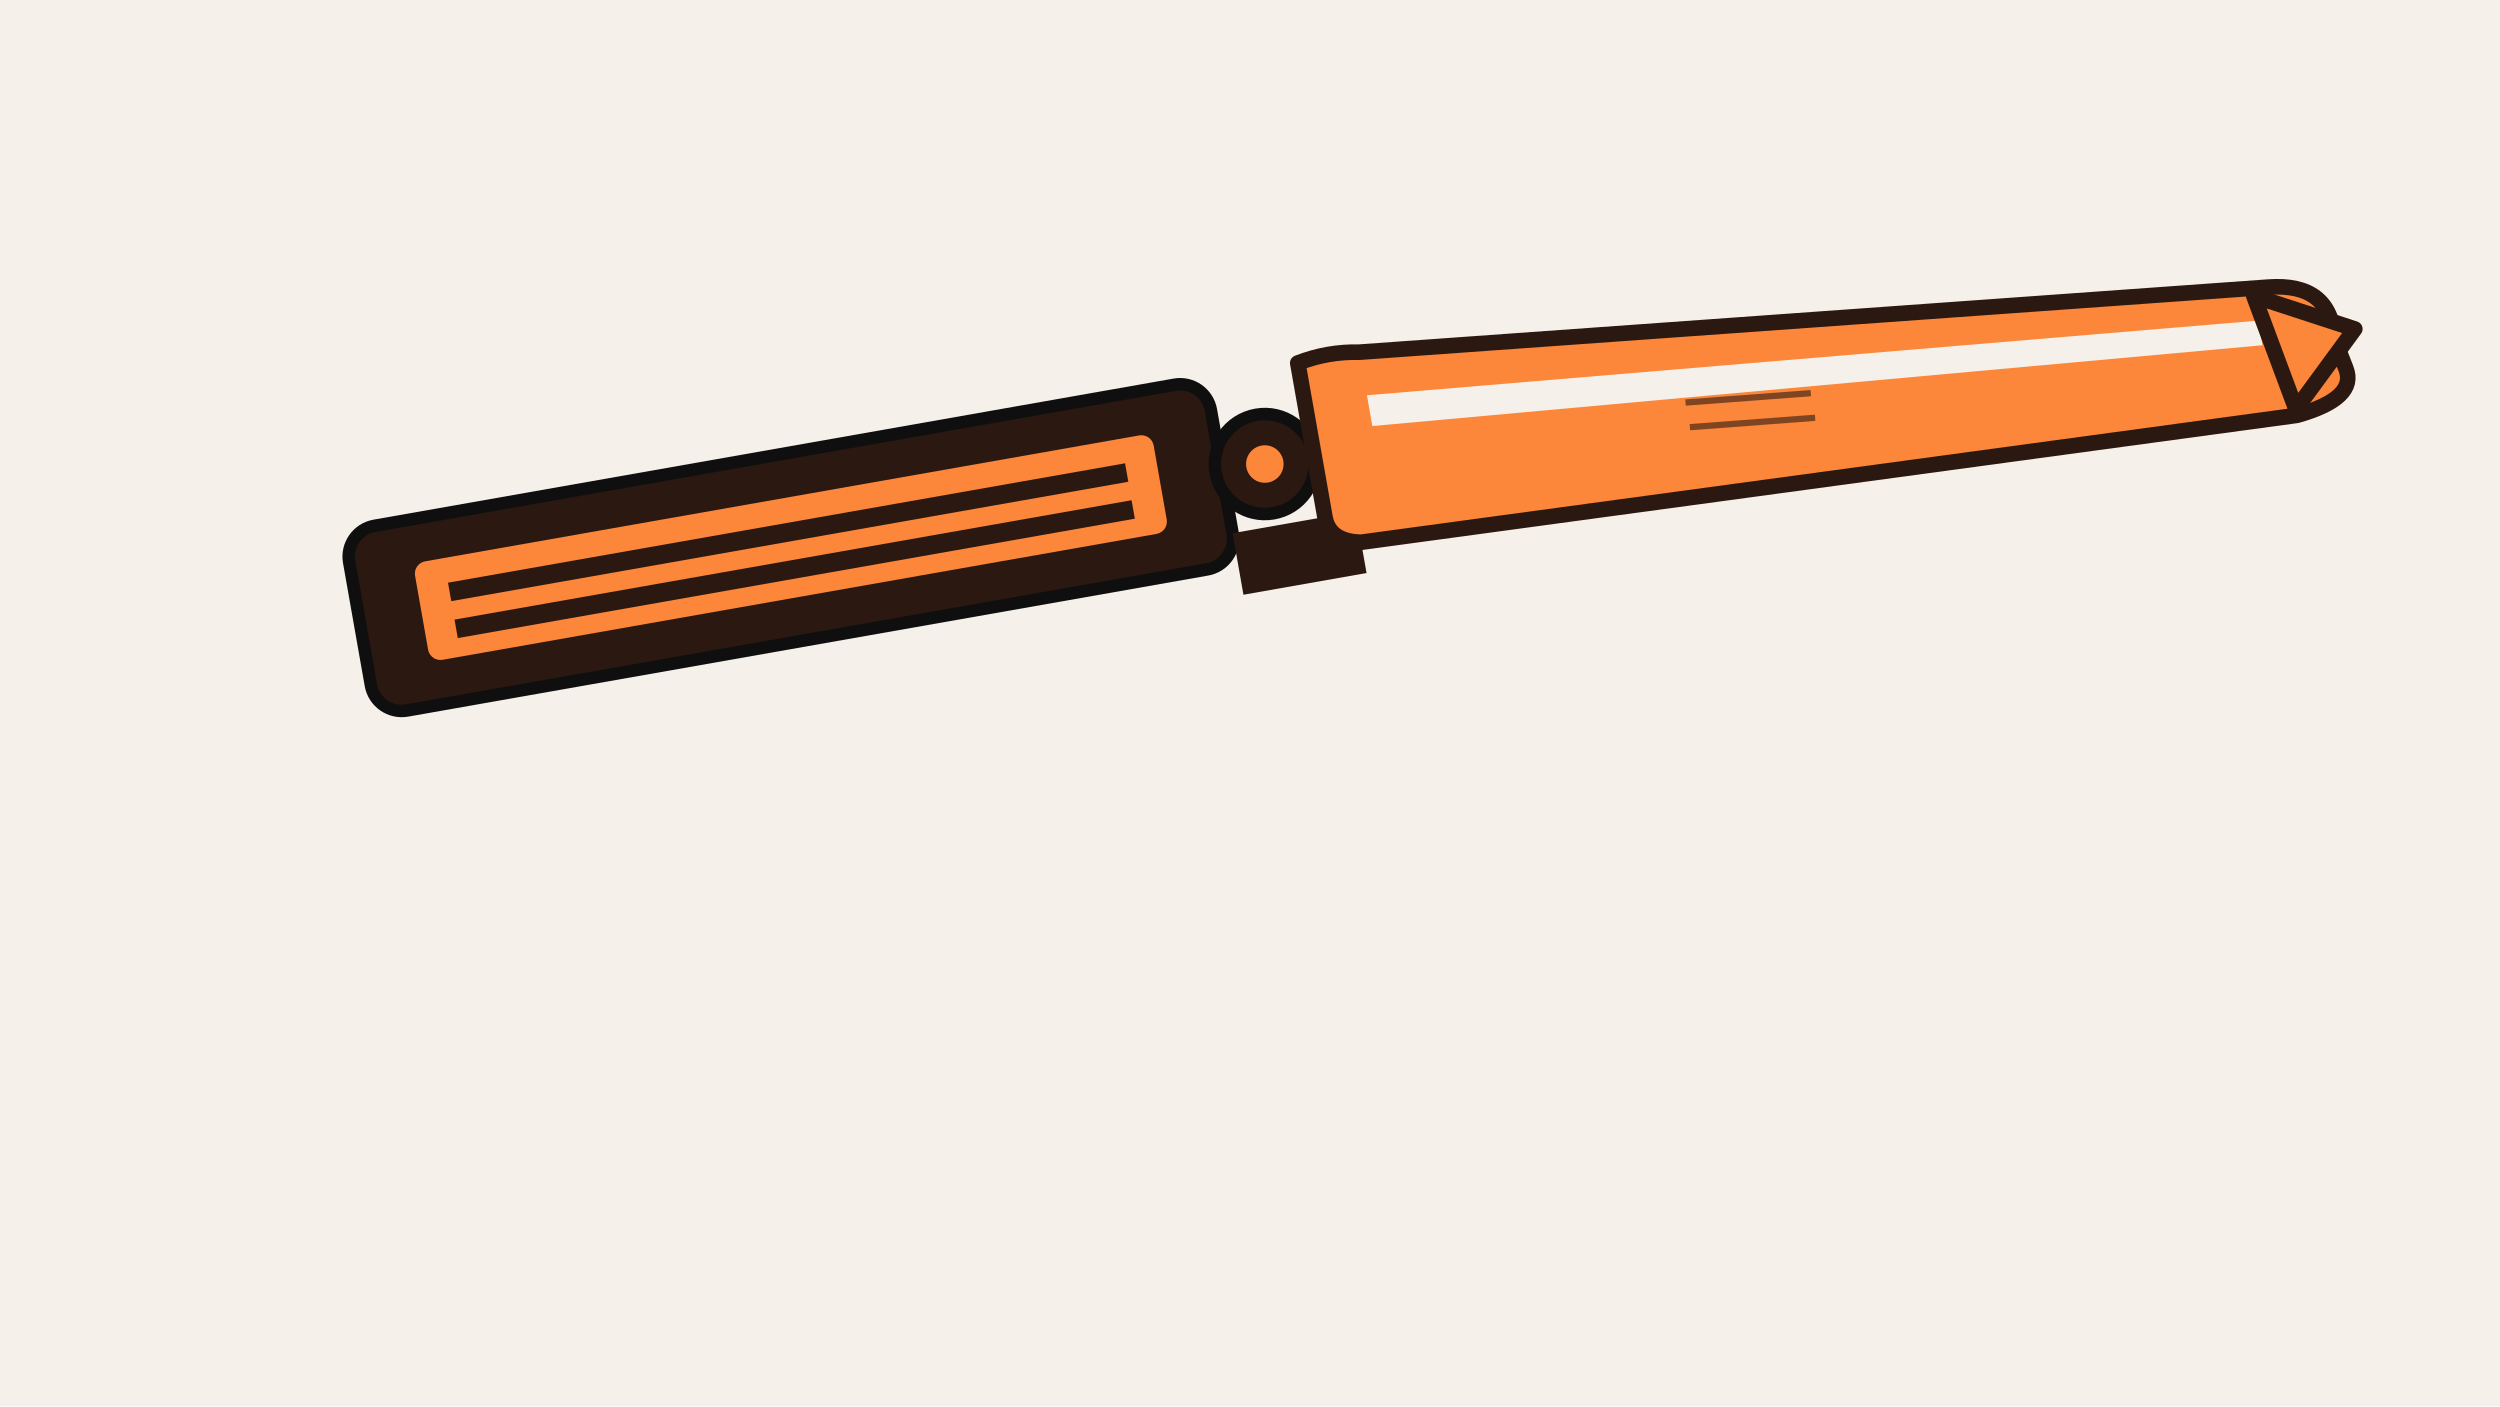
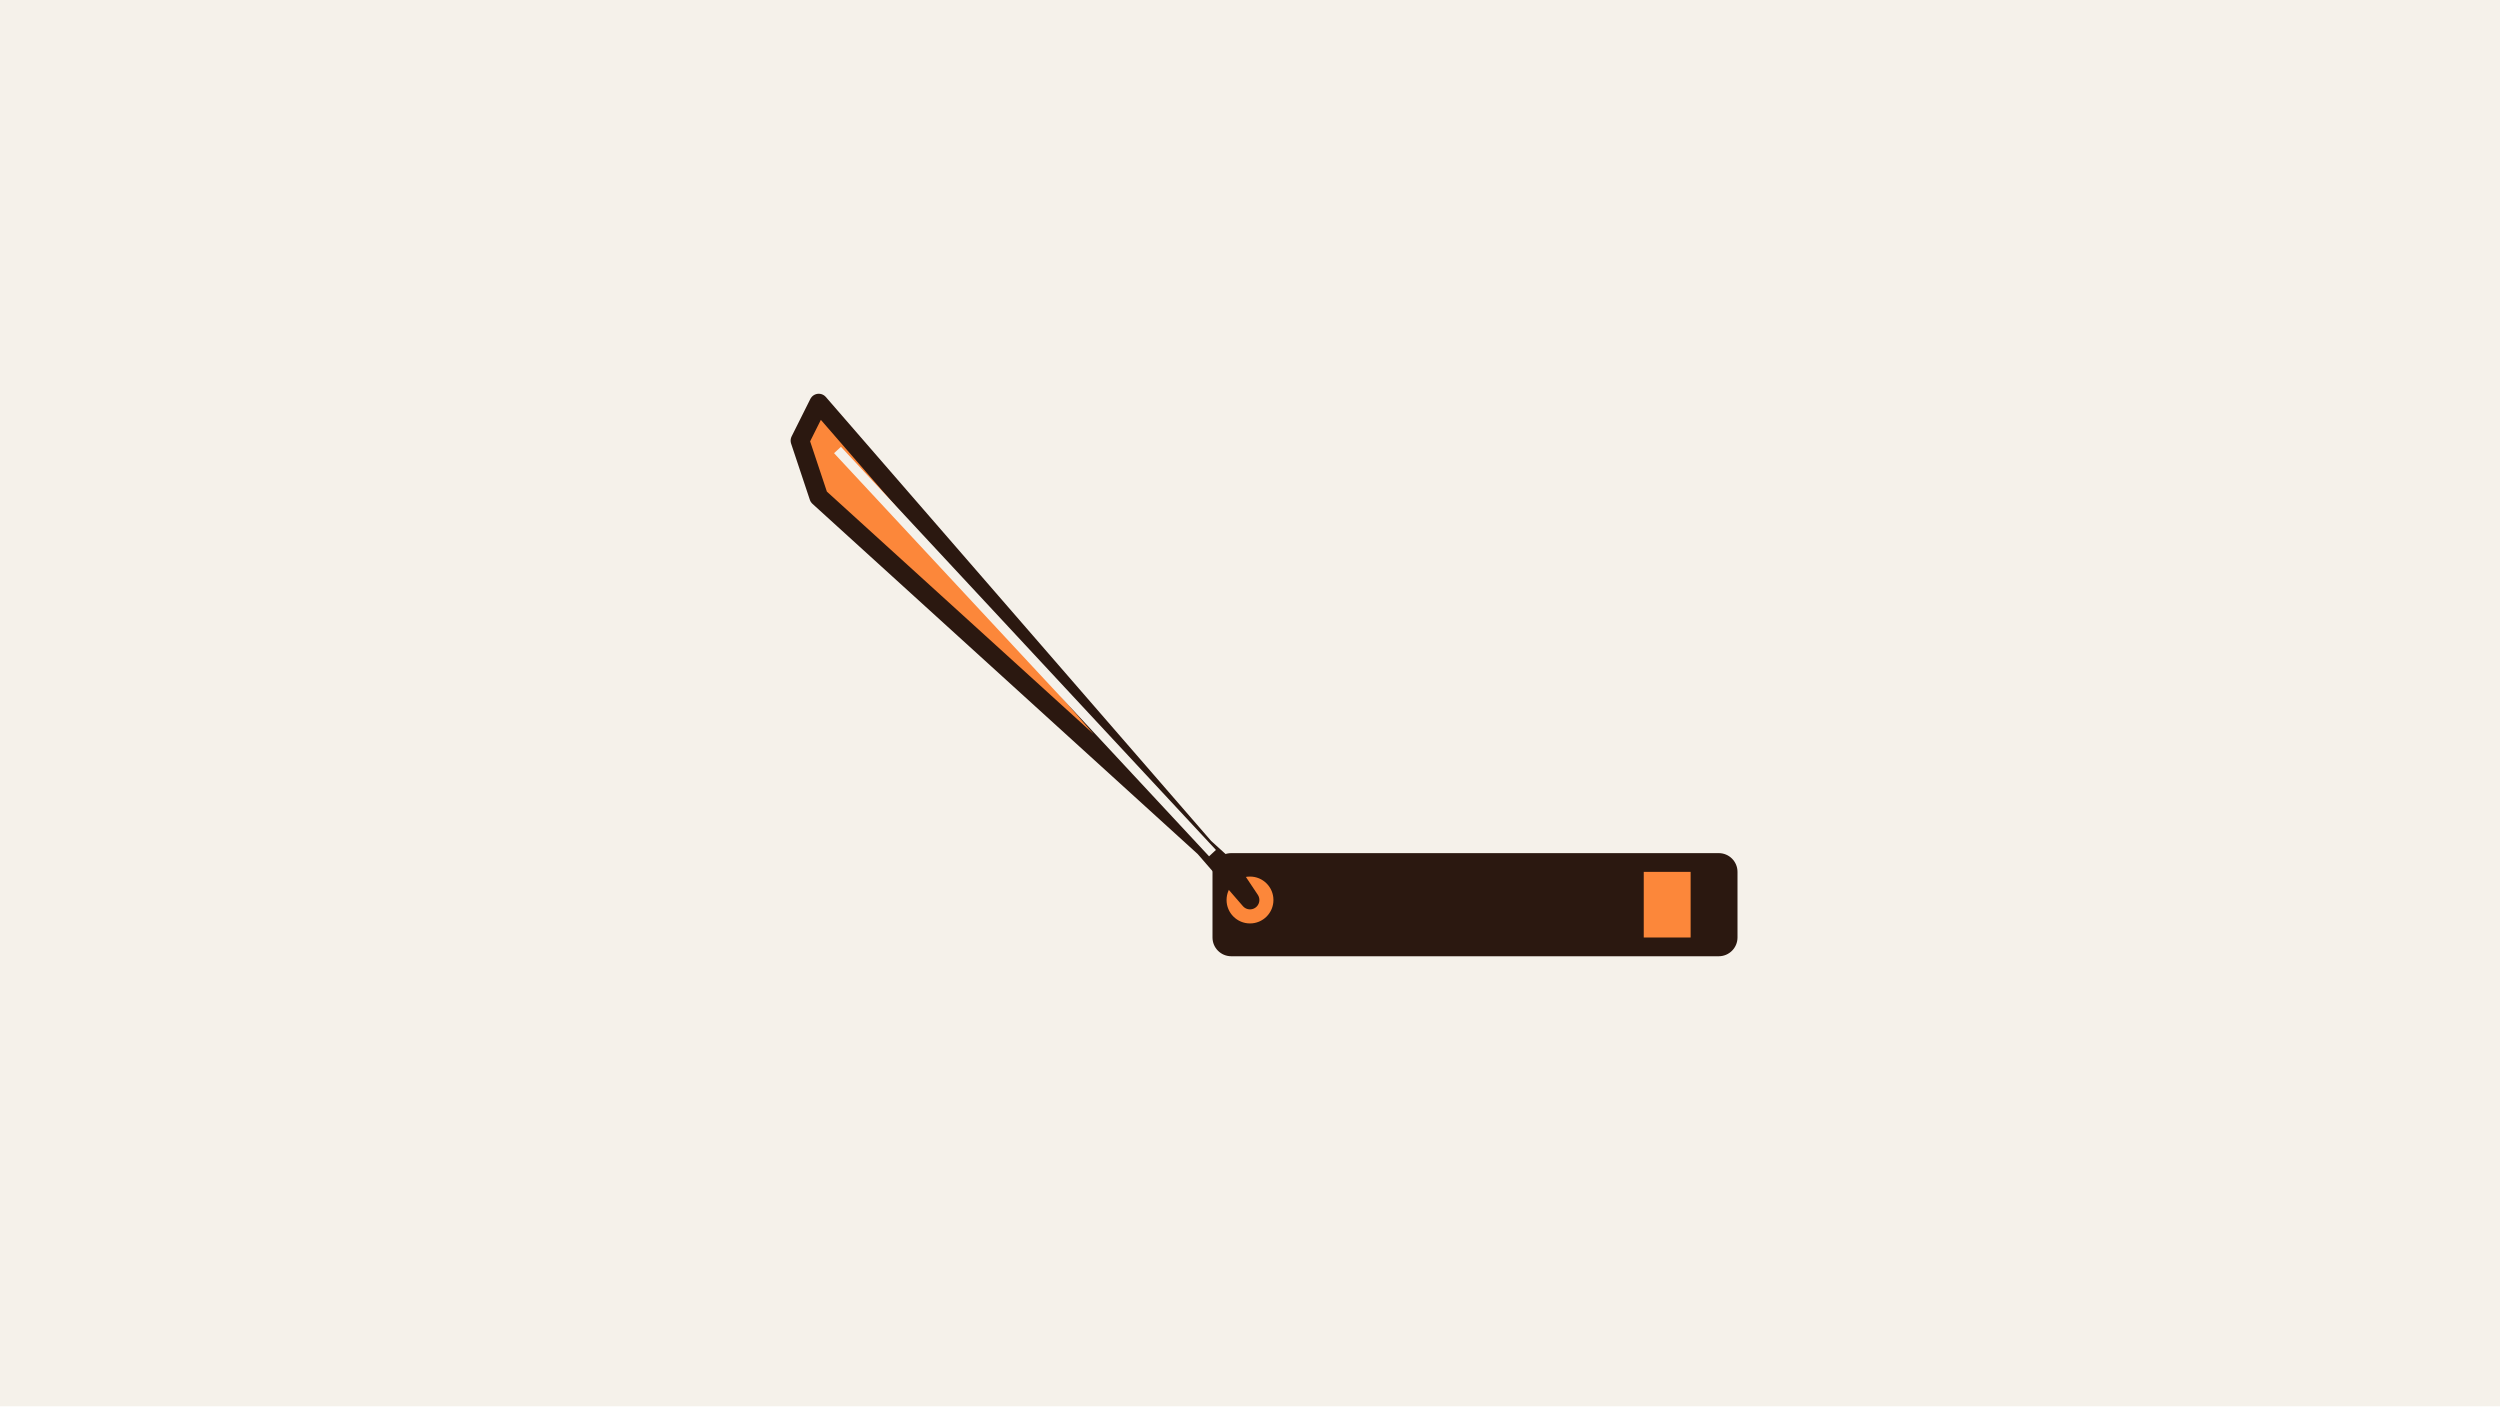
- <svg xmlns="http://www.w3.org/2000/svg" viewBox="0 0 800 450" preserveAspectRatio="xMidYMid slice" role="img" aria-label="Klasická otvorená britva — straight razor">
+ <svg xmlns="http://www.w3.org/2000/svg" viewBox="0 0 800 450" preserveAspectRatio="xMidYMid slice" role="img" aria-label="Klasická britva — straight razor pre bradu a líne strihu">
  <rect width="800" height="450" fill="#f5f1ea" />
-   <g transform="translate(110 170) rotate(-10)">
-     <rect x="0" y="0" width="280" height="60" rx="10" fill="#2b1810" stroke="#0f0f0f" stroke-width="4" />
-     <rect x="20" y="14" width="240" height="32" rx="4" fill="#fc873a" />
-     <rect x="30" y="22" width="220" height="6" fill="#2b1810" />
-     <rect x="30" y="34" width="220" height="6" fill="#2b1810" />
-     <circle cx="294" cy="30" r="16" fill="#2b1810" stroke="#0f0f0f" stroke-width="4" />
-     <circle cx="294" cy="30" r="6" fill="#fc873a" />
-     <path d="M 280 50 L 320 50 L 320 70 L 280 70 Z" fill="#2b1810" />
-     <path d="M 310 0              Q 320 -2 330 0              L 620 30              Q 640 32 638 50              L 640 60              Q 642 70 622 72              L 320 60              Q 310 58 310 50 Z" fill="#fc873a" stroke="#2b1810" stroke-width="5" stroke-linejoin="round" />
-     <path d="M 330 14 L 615 40 L 615 48 L 330 24 Z" fill="#f5f1ea" />
-     <line x1="430" y1="34" x2="470" y2="38" stroke="#2b1810" stroke-width="2" opacity="0.6" />
-     <line x1="430" y1="42" x2="470" y2="46" stroke="#2b1810" stroke-width="2" opacity="0.6" />
-     <path d="M 615 32 L 645 48 L 622 70 Z" fill="#fc873a" stroke="#2b1810" stroke-width="5" stroke-linejoin="round" />
+   <g transform="translate(220 45) scale(3)">
+     <rect x="56" y="76" width="56" height="11" rx="2" fill="#2b1810" />
+     <rect x="102" y="78" width="5" height="7" fill="#fc873a" />
+     <circle cx="60" cy="81" r="3" fill="#fc873a" stroke="#2b1810" stroke-width="1" />
+     <path d="M60 81 L14 28 L12 32 L14 38 L58 78 Z" fill="#fc873a" stroke="#2b1810" stroke-width="2" stroke-linejoin="round" />
+     <line x1="16" y1="33" x2="56" y2="76" stroke="#f5f1ea" stroke-width="1" />
  </g>
</svg>
